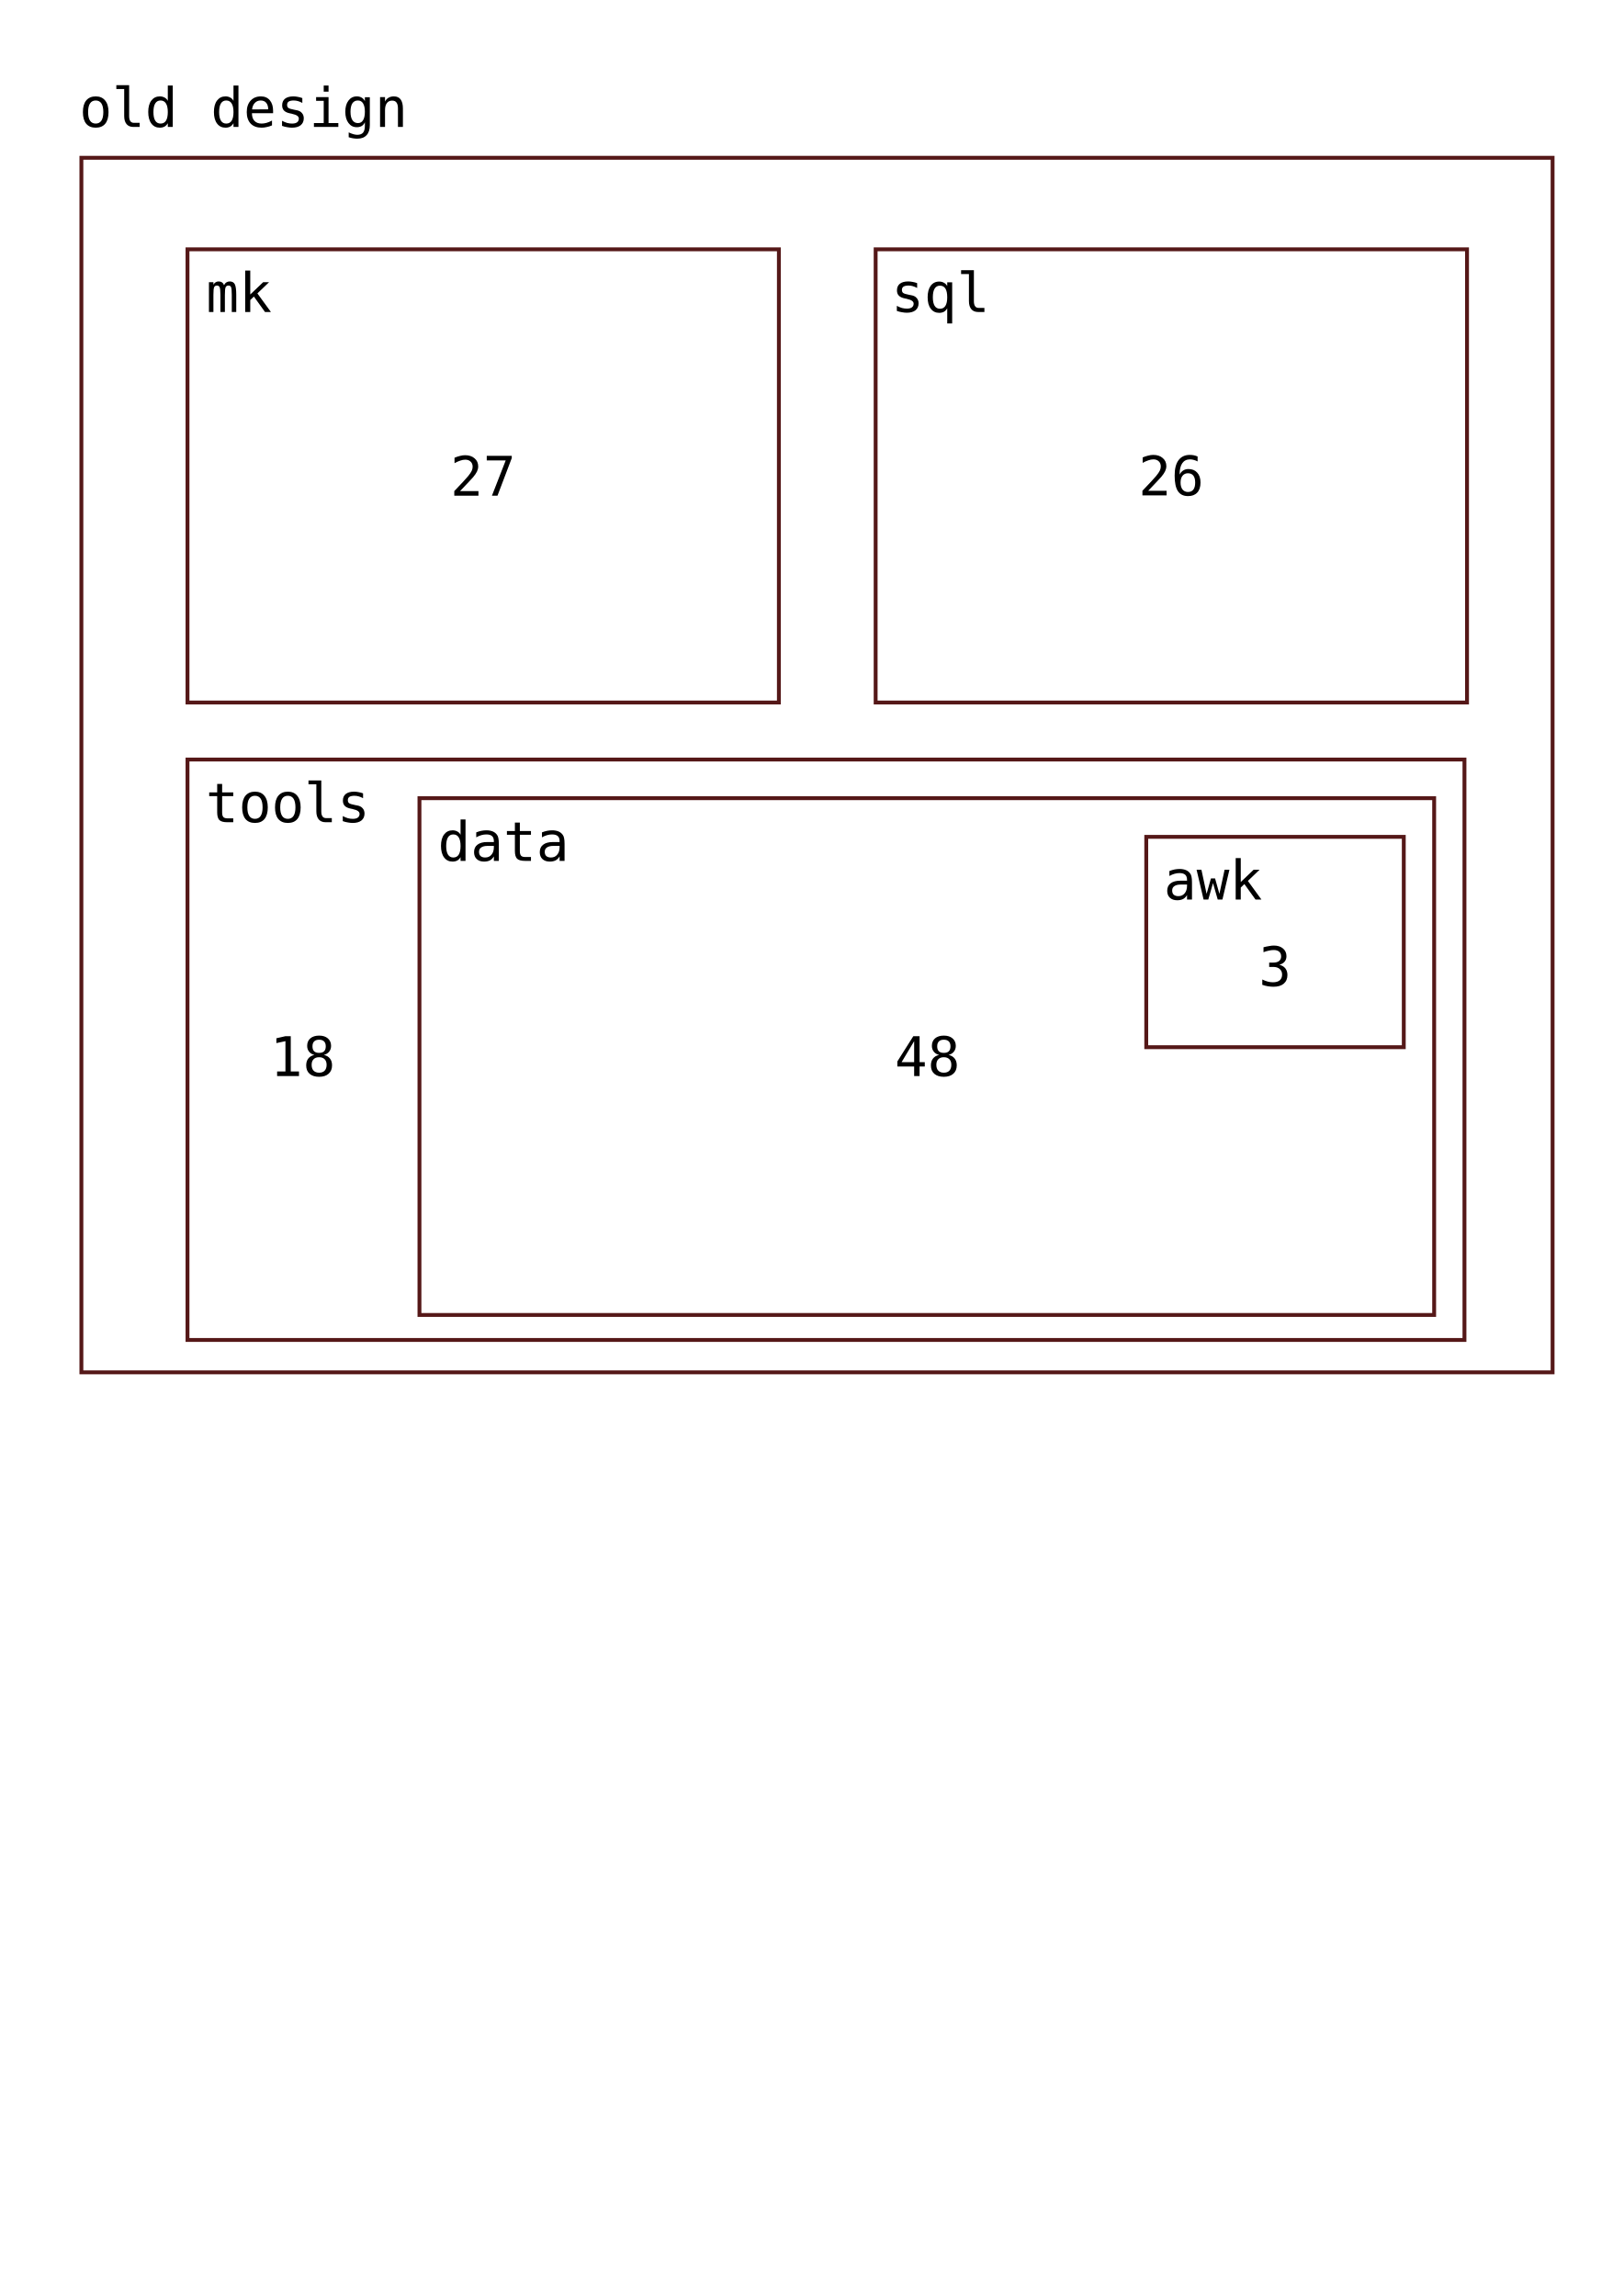
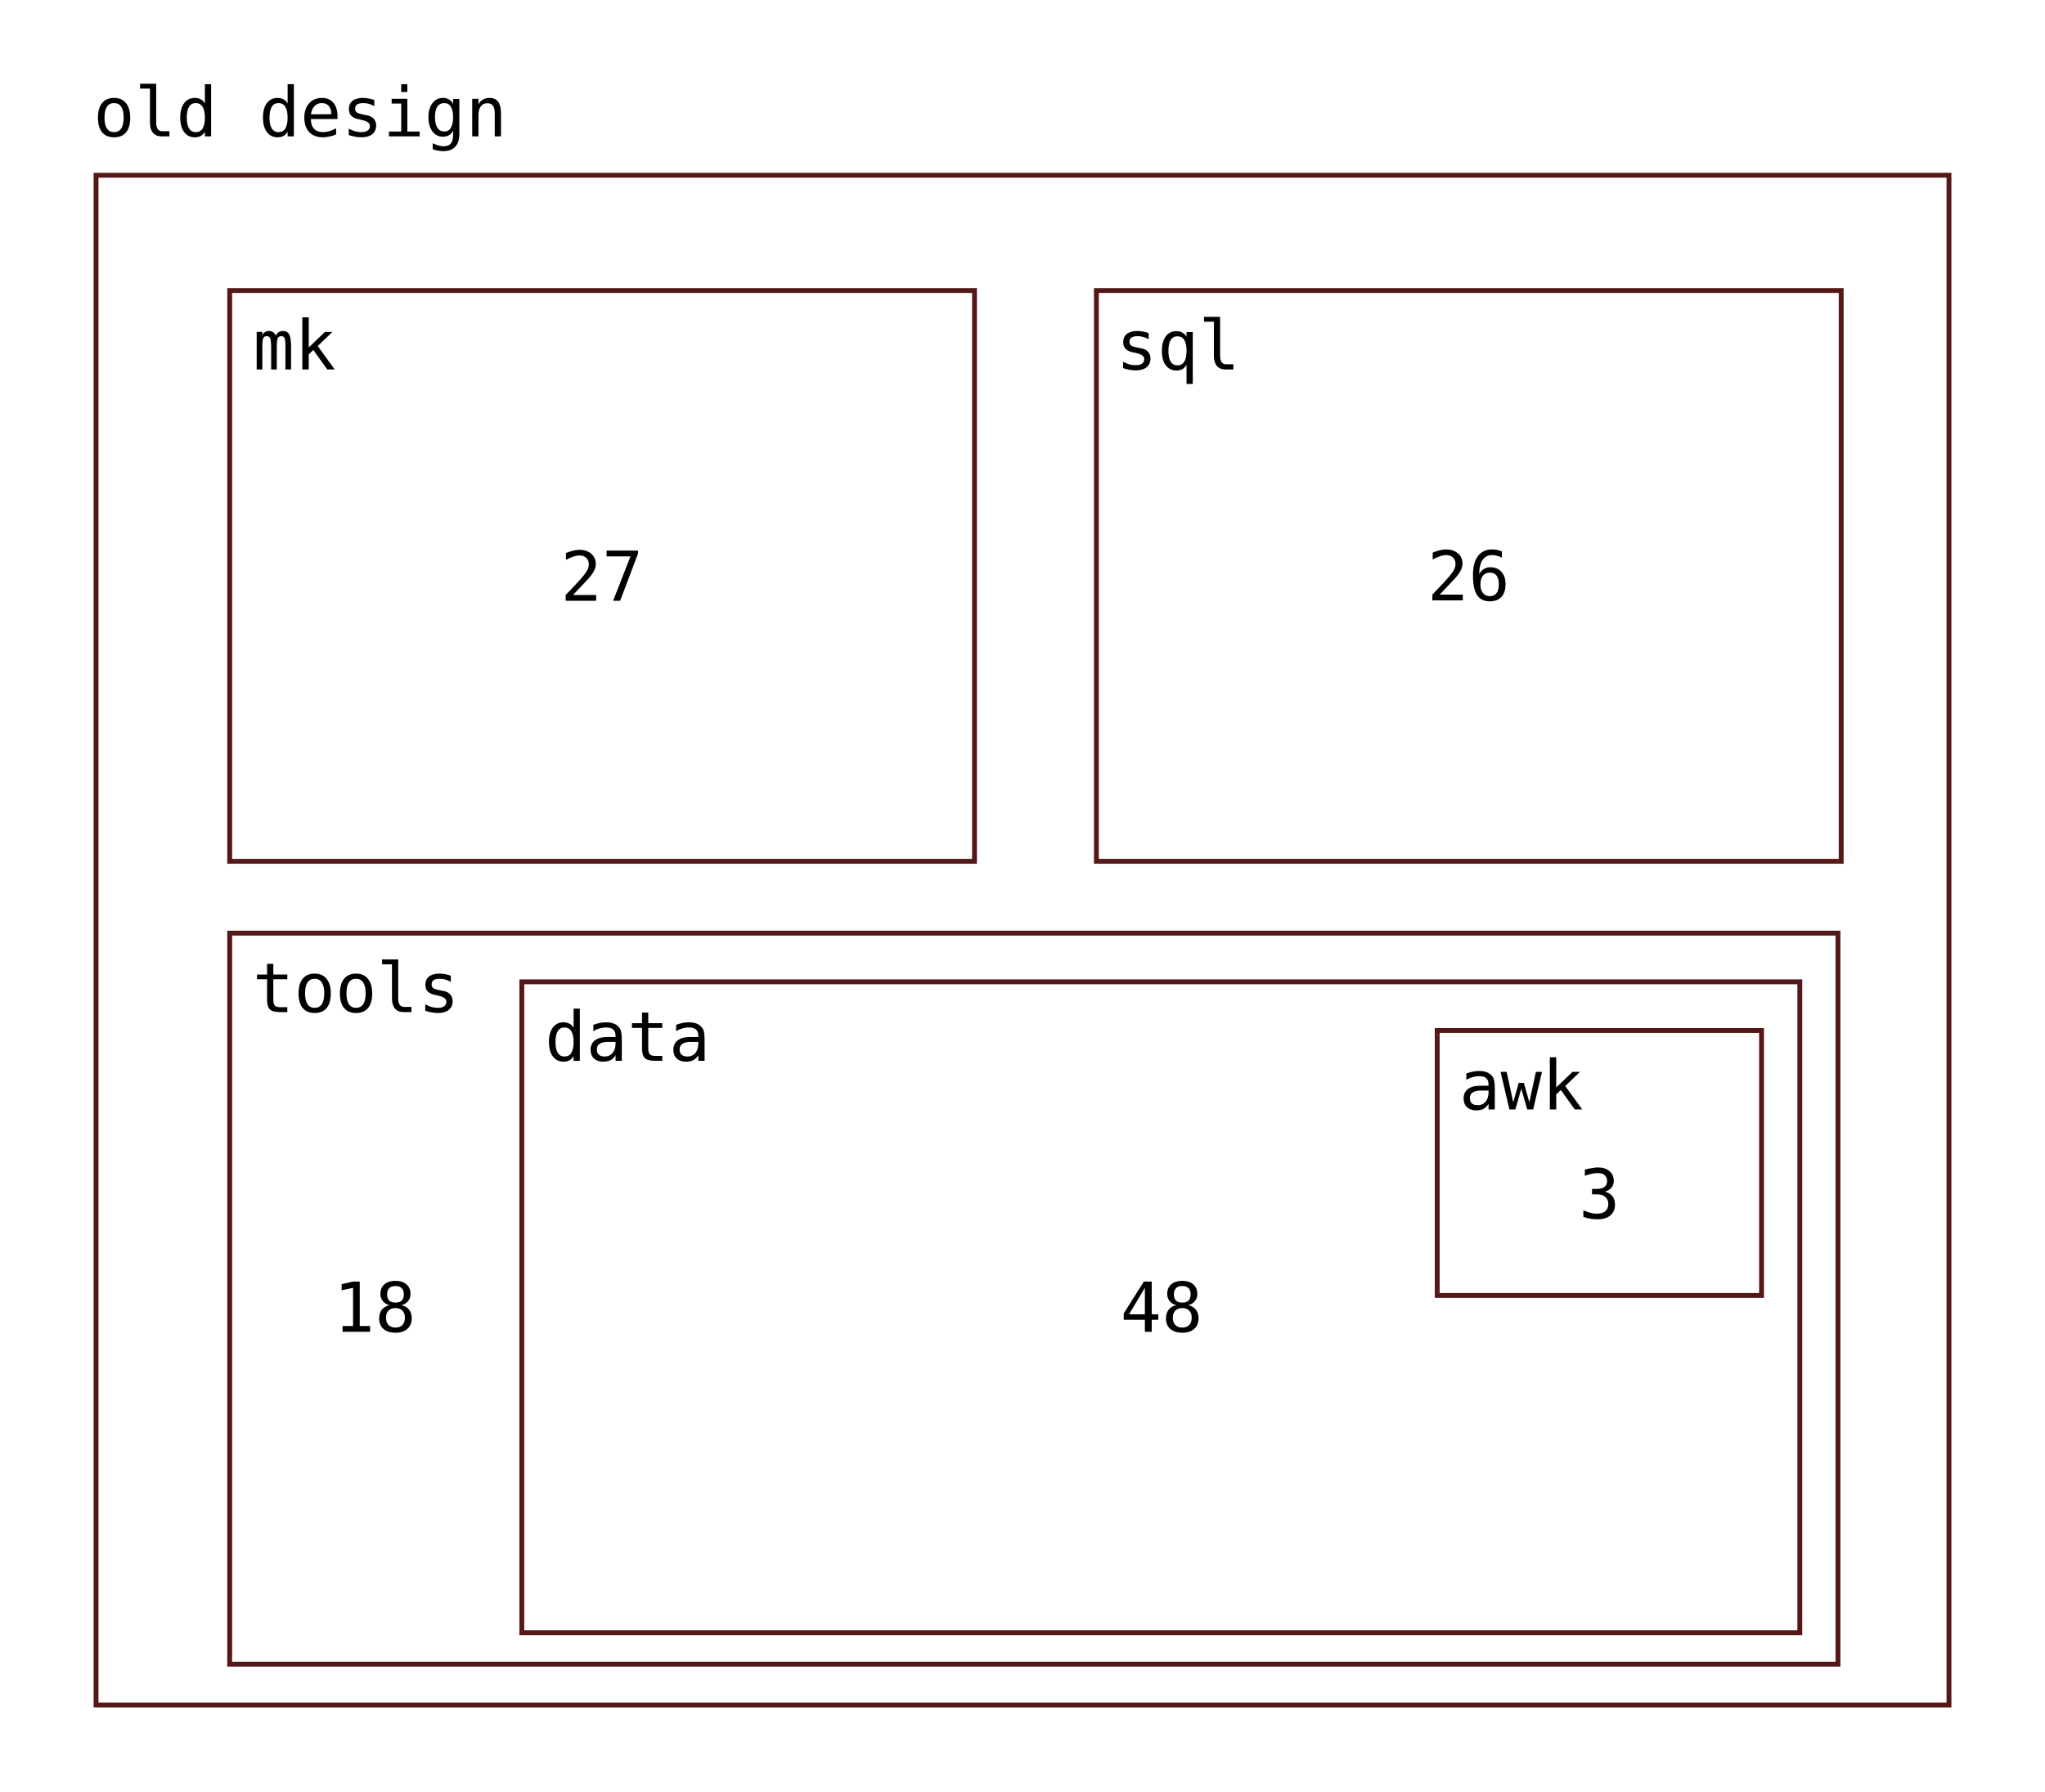
- <svg xmlns="http://www.w3.org/2000/svg" width="210mm" height="297mm" viewBox="0 0 210 297" version="1.1" id="svg1">
+ <svg xmlns="http://www.w3.org/2000/svg" width="210mm" height="184mm" viewBox="0 0 210 184" version="1.1" id="svg1">
  <defs id="defs1" />
-   <g id="layer1" style="display:inline">
-     <rect style="opacity:1;fill:none;stroke:#551818;stroke-width:0.5;stroke-opacity:1;stroke-dasharray:none" id="rect1" width="190.276" height="157.11" x="10.526" y="20.41" />
-     <rect style="opacity:1;fill:none;stroke:#551818;stroke-width:0.5;stroke-opacity:1;stroke-dasharray:none" id="rect2" width="76.486" height="58.622" x="24.25" y="32.25" />
-     <rect style="opacity:1;fill:none;stroke:#551818;stroke-width:0.5;stroke-dasharray:none;stroke-opacity:1" id="rect2-2" width="165.155" height="75.081" x="24.25" y="98.25" />
-     <rect style="opacity:1;fill:none;stroke:#551818;stroke-width:0.5;stroke-opacity:1" id="rect2-5" width="76.486" height="58.622" x="113.25" y="32.25" />
-     <text xml:space="preserve" style="font-size:7.056px;line-height:1.25;font-family:sans-serif;letter-spacing:0px;stroke-width:0.265" x="10.254" y="16.42" id="text2">
-       <tspan id="tspan2" style="font-style:normal;font-variant:normal;font-weight:normal;font-stretch:normal;font-size:7.056px;font-family:consolas;-inkscape-font-specification:consolas;stroke-width:0.265" x="10.254" y="16.42">old design</tspan>
-     </text>
-     <text xml:space="preserve" style="font-size:7.056px;line-height:1.25;font-family:sans-serif;letter-spacing:0px;display:inline;stroke-width:0.265" x="26.647" y="40.362" id="text2-6">
-       <tspan id="tspan2-1" style="font-style:normal;font-variant:normal;font-weight:normal;font-stretch:normal;font-size:7.056px;font-family:consolas;-inkscape-font-specification:consolas;stroke-width:0.265" x="26.647" y="40.362">mk</tspan>
-     </text>
-     <text xml:space="preserve" style="font-size:7.056px;line-height:1.25;font-family:sans-serif;letter-spacing:0px;display:inline;stroke-width:0.265" x="58.224" y="64.115" id="text2-6-4">
-       <tspan id="tspan2-1-7" style="font-style:normal;font-variant:normal;font-weight:normal;font-stretch:normal;font-size:7.056px;font-family:consolas;-inkscape-font-specification:consolas;stroke-width:0.265" x="58.224" y="64.115">27</tspan>
-     </text>
-     <text xml:space="preserve" style="font-size:7.056px;line-height:1.25;font-family:sans-serif;letter-spacing:0px;display:inline;stroke-width:0.265" x="147.224" y="64.08" id="text2-6-4-0">
-       <tspan id="tspan2-1-7-3" style="font-style:normal;font-variant:normal;font-weight:normal;font-stretch:normal;font-size:7.056px;font-family:consolas;-inkscape-font-specification:consolas;stroke-width:0.265" x="147.224" y="64.08">26</tspan>
-     </text>
-     <text xml:space="preserve" style="font-size:7.056px;line-height:1.25;font-family:sans-serif;letter-spacing:0px;display:inline;stroke-width:0.265" x="34.904" y="139.193" id="text2-6-4-6">
-       <tspan id="tspan2-1-7-32" style="font-style:normal;font-variant:normal;font-weight:normal;font-stretch:normal;font-size:7.056px;font-family:consolas;-inkscape-font-specification:consolas;stroke-width:0.265" x="34.904" y="139.193">18</tspan>
-     </text>
-     <text xml:space="preserve" style="font-size:7.056px;line-height:1.25;font-family:sans-serif;letter-spacing:0px;display:inline;stroke-width:0.265" x="115.701" y="139.193" id="text2-6-4-6-5">
-       <tspan id="tspan2-1-7-32-5" style="font-style:normal;font-variant:normal;font-weight:normal;font-stretch:normal;font-size:7.056px;font-family:consolas;-inkscape-font-specification:consolas;stroke-width:0.265" x="115.701" y="139.193">48</tspan>
-     </text>
-     <text xml:space="preserve" style="font-size:7.056px;line-height:1.25;font-family:sans-serif;letter-spacing:0px;display:inline;stroke-width:0.265" x="162.79" y="127.549" id="text2-6-4-6-5-5">
-       <tspan id="tspan2-1-7-32-5-6" style="font-style:normal;font-variant:normal;font-weight:normal;font-stretch:normal;font-size:7.056px;font-family:consolas;-inkscape-font-specification:consolas;stroke-width:0.265" x="162.79" y="127.549">3</tspan>
-     </text>
-     <text xml:space="preserve" style="font-size:7.056px;line-height:1.25;font-family:sans-serif;letter-spacing:0px;display:inline;stroke-width:0.265" x="115.259" y="40.362" id="text2-6-2">
-       <tspan id="tspan2-1-0" style="font-style:normal;font-variant:normal;font-weight:normal;font-stretch:normal;font-size:7.056px;font-family:consolas;-inkscape-font-specification:consolas;stroke-width:0.265" x="115.259" y="40.362">sql</tspan>
-     </text>
-     <text xml:space="preserve" style="font-size:7.056px;line-height:1.25;font-family:sans-serif;letter-spacing:0px;display:inline;stroke-width:0.265" x="26.605" y="106.362" id="text2-6-2-5">
-       <tspan id="tspan2-1-0-9" style="font-style:normal;font-variant:normal;font-weight:normal;font-stretch:normal;font-size:7.056px;font-family:consolas;-inkscape-font-specification:consolas;stroke-width:0.265" x="26.605" y="106.362">tools</tspan>
-     </text>
-   </g>
-   <g id="layer2">
-     <rect style="display:inline;opacity:1;fill:none;stroke:#551818;stroke-width:0.5;stroke-dasharray:none;stroke-opacity:1" id="rect2-7" width="131.235" height="66.848" x="54.25" y="103.25" />
-     <text xml:space="preserve" style="font-size:7.056px;line-height:1.25;font-family:sans-serif;letter-spacing:0px;display:inline;stroke-width:0.265" x="56.612" y="111.362" id="text2-6-2-9">
-       <tspan id="tspan2-1-0-7" style="font-style:normal;font-variant:normal;font-weight:normal;font-stretch:normal;font-size:7.056px;font-family:consolas;-inkscape-font-specification:consolas;stroke-width:0.265" x="56.612" y="111.362">data</tspan>
-     </text>
-   </g>
+   <g id="layer1" style="display:inline" />
+   <g id="layer2" />
  <g id="layer3">
-     <text xml:space="preserve" style="font-size:7.056px;line-height:1.25;font-family:sans-serif;letter-spacing:0px;display:inline;stroke-width:0.265" x="150.506" y="116.362" id="text2-6-2-9-2">
-       <tspan id="tspan2-1-0-7-9" style="font-style:normal;font-variant:normal;font-weight:normal;font-stretch:normal;font-size:7.056px;font-family:consolas;-inkscape-font-specification:consolas;stroke-width:0.265" x="150.506" y="116.362">awk</tspan>
-     </text>
-     <rect style="display:inline;opacity:1;fill:none;stroke:#551818;stroke-width:0.5;stroke-dasharray:none;stroke-opacity:1" id="rect2-6" width="33.306" height="27.211" x="148.25" y="108.25" />
+     <g id="g1" transform="translate(-0.663558,-2.413901)">
+       <rect style="display:inline;opacity:1;fill:none;stroke:#551818;stroke-width:0.5;stroke-dasharray:none;stroke-opacity:1" id="rect1" width="190.276" height="157.11" x="10.526" y="20.41" />
+       <rect style="display:inline;opacity:1;fill:none;stroke:#551818;stroke-width:0.5;stroke-dasharray:none;stroke-opacity:1" id="rect2" width="76.486" height="58.622" x="24.25" y="32.25" />
+       <rect style="display:inline;opacity:1;fill:none;stroke:#551818;stroke-width:0.5;stroke-dasharray:none;stroke-opacity:1" id="rect2-2" width="165.155" height="75.081" x="24.25" y="98.25" />
+       <rect style="display:inline;opacity:1;fill:none;stroke:#551818;stroke-width:0.5;stroke-opacity:1" id="rect2-5" width="76.486" height="58.622" x="113.25" y="32.25" />
+       <text xml:space="preserve" style="font-size:7.056px;line-height:1.25;font-family:sans-serif;letter-spacing:0px;display:inline;stroke-width:0.265" x="10.254" y="16.42" id="text2">
+         <tspan id="tspan2" style="font-style:normal;font-variant:normal;font-weight:normal;font-stretch:normal;font-size:7.056px;font-family:consolas;-inkscape-font-specification:consolas;stroke-width:0.265" x="10.254" y="16.42">old design</tspan>
+       </text>
+       <text xml:space="preserve" style="font-size:7.056px;line-height:1.25;font-family:sans-serif;letter-spacing:0px;display:inline;stroke-width:0.265" x="26.647" y="40.362" id="text2-6">
+         <tspan id="tspan2-1" style="font-style:normal;font-variant:normal;font-weight:normal;font-stretch:normal;font-size:7.056px;font-family:consolas;-inkscape-font-specification:consolas;stroke-width:0.265" x="26.647" y="40.362">mk</tspan>
+       </text>
+       <text xml:space="preserve" style="font-size:7.056px;line-height:1.25;font-family:sans-serif;letter-spacing:0px;display:inline;stroke-width:0.265" x="58.224" y="64.115" id="text2-6-4">
+         <tspan id="tspan2-1-7" style="font-style:normal;font-variant:normal;font-weight:normal;font-stretch:normal;font-size:7.056px;font-family:consolas;-inkscape-font-specification:consolas;stroke-width:0.265" x="58.224" y="64.115">27</tspan>
+       </text>
+       <text xml:space="preserve" style="font-size:7.056px;line-height:1.25;font-family:sans-serif;letter-spacing:0px;display:inline;stroke-width:0.265" x="147.224" y="64.08" id="text2-6-4-0">
+         <tspan id="tspan2-1-7-3" style="font-style:normal;font-variant:normal;font-weight:normal;font-stretch:normal;font-size:7.056px;font-family:consolas;-inkscape-font-specification:consolas;stroke-width:0.265" x="147.224" y="64.08">26</tspan>
+       </text>
+       <text xml:space="preserve" style="font-size:7.056px;line-height:1.25;font-family:sans-serif;letter-spacing:0px;display:inline;stroke-width:0.265" x="34.904" y="139.193" id="text2-6-4-6">
+         <tspan id="tspan2-1-7-32" style="font-style:normal;font-variant:normal;font-weight:normal;font-stretch:normal;font-size:7.056px;font-family:consolas;-inkscape-font-specification:consolas;stroke-width:0.265" x="34.904" y="139.193">18</tspan>
+       </text>
+       <text xml:space="preserve" style="font-size:7.056px;line-height:1.25;font-family:sans-serif;letter-spacing:0px;display:inline;stroke-width:0.265" x="115.701" y="139.193" id="text2-6-4-6-5">
+         <tspan id="tspan2-1-7-32-5" style="font-style:normal;font-variant:normal;font-weight:normal;font-stretch:normal;font-size:7.056px;font-family:consolas;-inkscape-font-specification:consolas;stroke-width:0.265" x="115.701" y="139.193">48</tspan>
+       </text>
+       <text xml:space="preserve" style="font-size:7.056px;line-height:1.25;font-family:sans-serif;letter-spacing:0px;display:inline;stroke-width:0.265" x="162.79" y="127.549" id="text2-6-4-6-5-5">
+         <tspan id="tspan2-1-7-32-5-6" style="font-style:normal;font-variant:normal;font-weight:normal;font-stretch:normal;font-size:7.056px;font-family:consolas;-inkscape-font-specification:consolas;stroke-width:0.265" x="162.79" y="127.549">3</tspan>
+       </text>
+       <text xml:space="preserve" style="font-size:7.056px;line-height:1.25;font-family:sans-serif;letter-spacing:0px;display:inline;stroke-width:0.265" x="115.259" y="40.362" id="text2-6-2">
+         <tspan id="tspan2-1-0" style="font-style:normal;font-variant:normal;font-weight:normal;font-stretch:normal;font-size:7.056px;font-family:consolas;-inkscape-font-specification:consolas;stroke-width:0.265" x="115.259" y="40.362">sql</tspan>
+       </text>
+       <text xml:space="preserve" style="font-size:7.056px;line-height:1.25;font-family:sans-serif;letter-spacing:0px;display:inline;stroke-width:0.265" x="26.605" y="106.362" id="text2-6-2-5">
+         <tspan id="tspan2-1-0-9" style="font-style:normal;font-variant:normal;font-weight:normal;font-stretch:normal;font-size:7.056px;font-family:consolas;-inkscape-font-specification:consolas;stroke-width:0.265" x="26.605" y="106.362">tools</tspan>
+       </text>
+       <rect style="display:inline;opacity:1;fill:none;stroke:#551818;stroke-width:0.5;stroke-dasharray:none;stroke-opacity:1" id="rect2-7" width="131.235" height="66.848" x="54.25" y="103.25" />
+       <text xml:space="preserve" style="font-size:7.056px;line-height:1.25;font-family:sans-serif;letter-spacing:0px;display:inline;stroke-width:0.265" x="56.612" y="111.362" id="text2-6-2-9">
+         <tspan id="tspan2-1-0-7" style="font-style:normal;font-variant:normal;font-weight:normal;font-stretch:normal;font-size:7.056px;font-family:consolas;-inkscape-font-specification:consolas;stroke-width:0.265" x="56.612" y="111.362">data</tspan>
+       </text>
+       <text xml:space="preserve" style="font-size:7.056px;line-height:1.25;font-family:sans-serif;letter-spacing:0px;display:inline;stroke-width:0.265" x="150.506" y="116.362" id="text2-6-2-9-2">
+         <tspan id="tspan2-1-0-7-9" style="font-style:normal;font-variant:normal;font-weight:normal;font-stretch:normal;font-size:7.056px;font-family:consolas;-inkscape-font-specification:consolas;stroke-width:0.265" x="150.506" y="116.362">awk</tspan>
+       </text>
+       <rect style="display:inline;opacity:1;fill:none;stroke:#551818;stroke-width:0.5;stroke-dasharray:none;stroke-opacity:1" id="rect2-6" width="33.306" height="27.211" x="148.25" y="108.25" />
+     </g>
  </g>
</svg>
